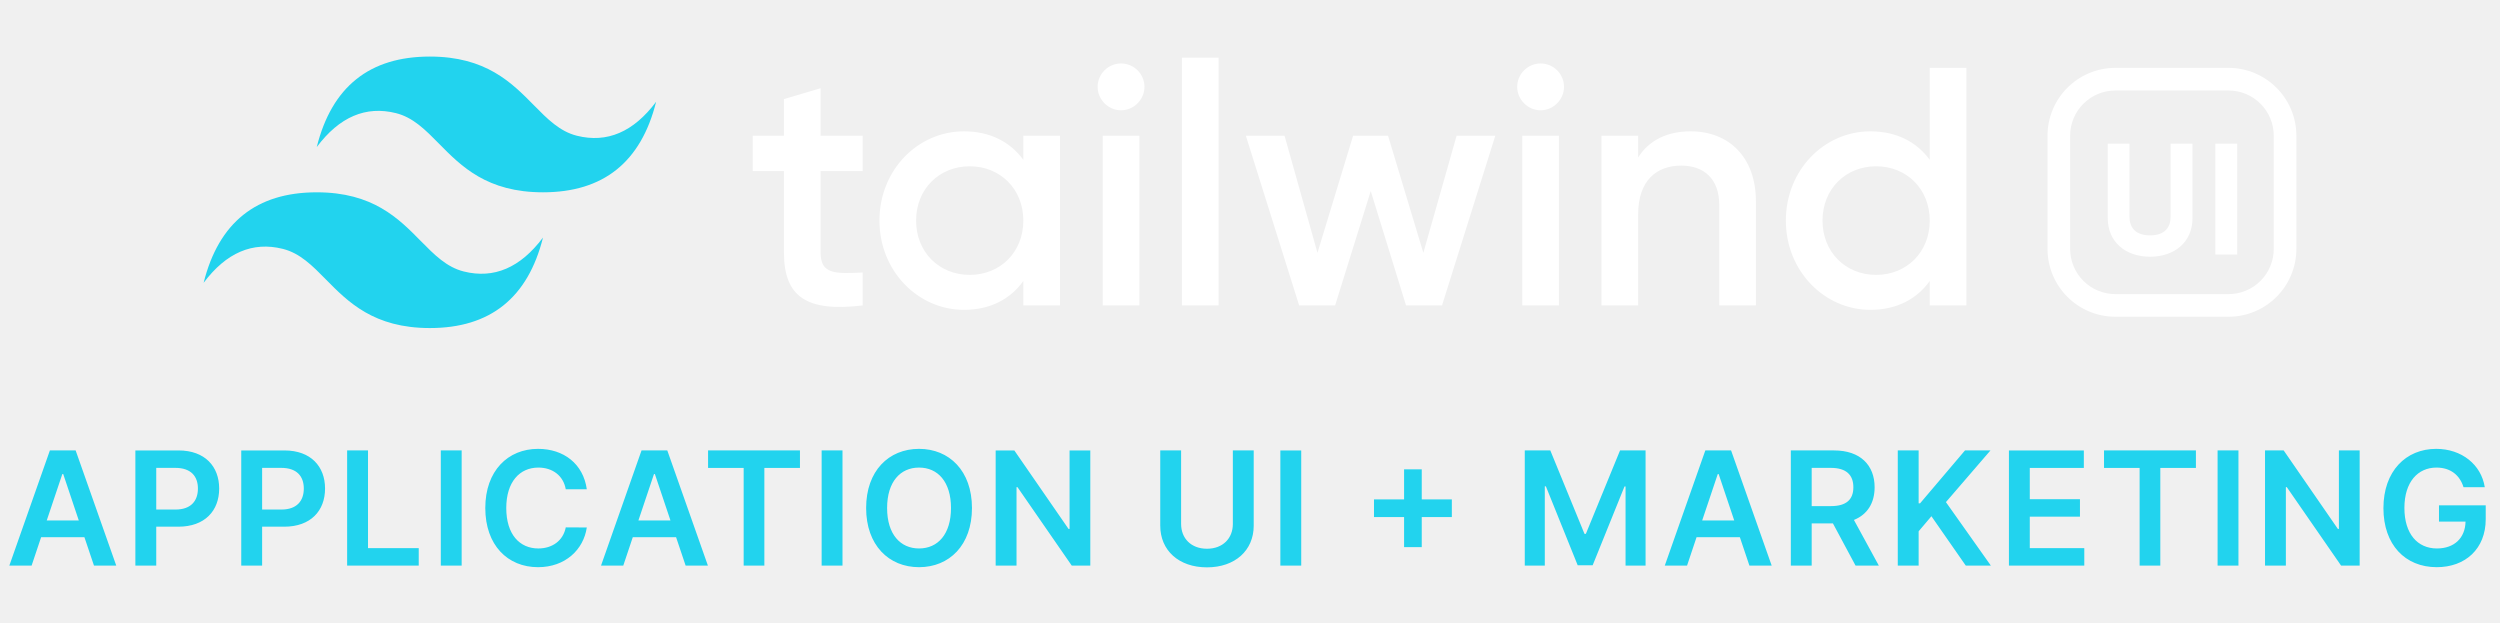
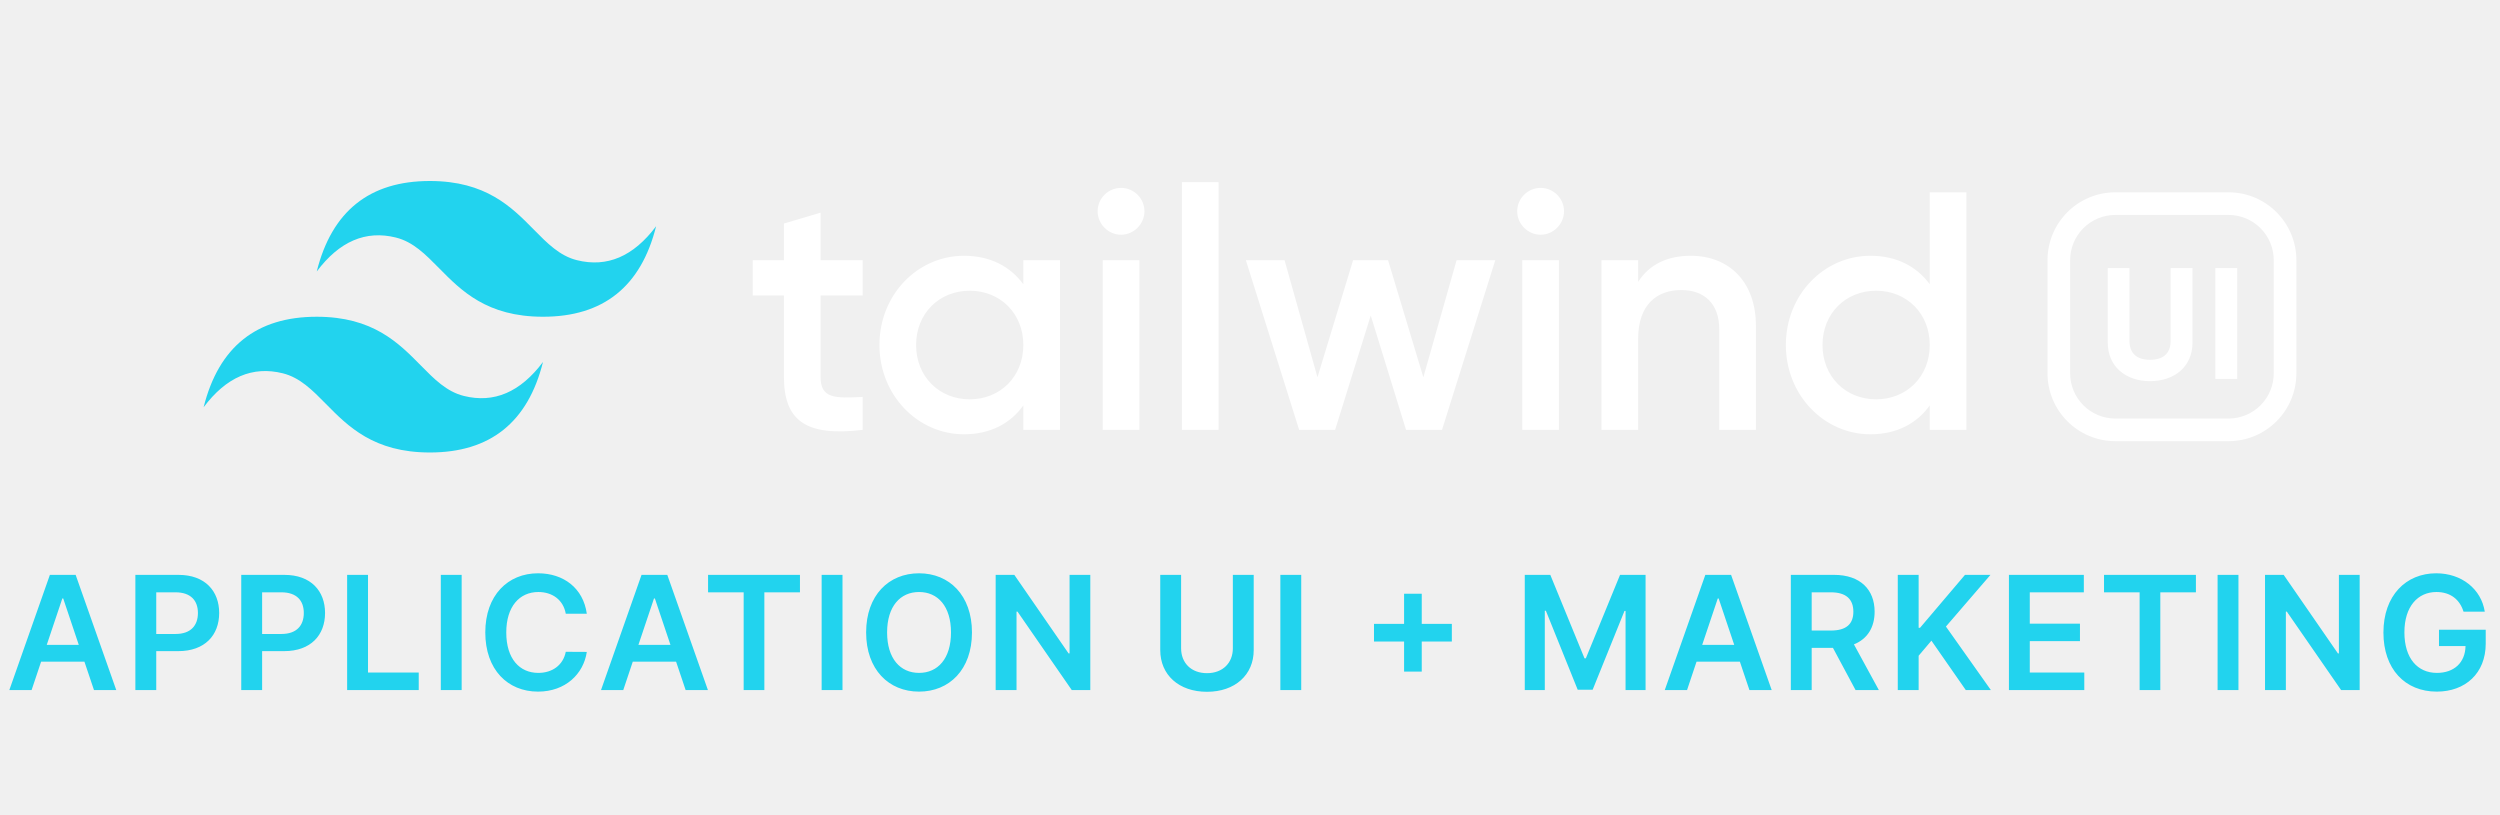
- <svg xmlns="http://www.w3.org/2000/svg" width="221" height="55" fill="none">
-   <path d="M38 5c-5.333 0-8.667 2.667-10 8 2-2.667 4.333-3.667 7-3 1.522.38 2.609 1.484 3.813 2.706C40.773 14.696 43.043 17 48 17c5.333 0 8.667-2.667 10-8-2 2.667-4.333 3.667-7 3-1.521-.38-2.609-1.484-3.813-2.706C45.227 7.304 42.957 5 38 5zM28 17c-5.333 0-8.667 2.667-10 8 2-2.667 4.333-3.667 7-3 1.521.38 2.609 1.484 3.813 2.706C30.773 26.696 33.043 29 38 29c5.333 0 8.667-2.667 10-8-2 2.667-4.333 3.667-7 3-1.521-.38-2.609-1.484-3.813-2.706C35.227 19.304 32.957 17 28 17z" fill="#22D3EE" />
-   <path d="M76.26 15.12V12h-3.72V7.8l-3.24.96V12h-2.76v3.12h2.76v7.2c0 3.9 1.98 5.28 6.96 4.68v-2.91c-2.46.12-3.72.15-3.72-1.77v-7.2h3.72zM90.463 12v2.13c-1.14-1.56-2.91-2.52-5.25-2.52-4.08 0-7.47 3.42-7.47 7.89 0 4.44 3.39 7.89 7.47 7.89 2.34 0 4.11-.96 5.25-2.55V27h3.24V12h-3.24zm-4.74 12.3c-2.7 0-4.74-2.01-4.74-4.8s2.04-4.8 4.74-4.8 4.74 2.01 4.74 4.8-2.04 4.8-4.74 4.8zM99.1 9.75c1.14 0 2.07-.96 2.07-2.07 0-1.14-.93-2.07-2.07-2.07-1.14 0-2.07.93-2.07 2.07 0 1.11.93 2.07 2.07 2.07zM97.48 27h3.24V12h-3.24v15zm7.002 0h3.24V5.1h-3.24V27zm24.282-15l-2.94 10.35-3.12-10.35h-3.09l-3.15 10.35-2.91-10.35h-3.42l4.71 15h3.18l3.15-10.11 3.12 10.11h3.18l4.71-15h-3.42zm7.426-2.25c1.14 0 2.07-.96 2.07-2.07 0-1.14-.93-2.07-2.07-2.07-1.14 0-2.07.93-2.07 2.07 0 1.11.93 2.07 2.07 2.07zM134.57 27h3.24V12h-3.24v15zm14.892-15.39c-2.04 0-3.66.75-4.65 2.31V12h-3.24v15h3.24v-8.04c0-3.06 1.68-4.32 3.81-4.32 2.04 0 3.36 1.2 3.36 3.48V27h3.24v-9.21c0-3.9-2.4-6.18-5.76-6.18zM170.59 6v8.13c-1.14-1.56-2.91-2.52-5.25-2.52-4.08 0-7.47 3.42-7.47 7.89 0 4.44 3.39 7.89 7.47 7.89 2.34 0 4.11-.96 5.25-2.55V27h3.24V6h-3.24zm-4.74 18.3c-2.7 0-4.74-2.01-4.74-4.8s2.04-4.8 4.74-4.8 4.74 2.01 4.74 4.8-2.04 4.8-4.74 4.8z" fill="#fff" />
-   <path fill-rule="evenodd" clip-rule="evenodd" d="M187 8h10a3.999 3.999 0 014 4v10a3.997 3.997 0 01-4 4h-10a3.998 3.998 0 01-4-4V12a3.997 3.997 0 014-4zm-6 4a6 6 0 016-6h10a6.003 6.003 0 016 6v10a6 6 0 01-6 6h-10a6.002 6.002 0 01-6-6V12zm12.816 7.293c0 2.114-1.596 3.402-3.752 3.402-2.142 0-3.738-1.288-3.738-3.402V12.7h1.918v6.44c0 .952.504 1.666 1.82 1.666s1.82-.714 1.82-1.666V12.7h1.932v6.594-.001zm2.021 3.206V12.7h1.932v9.8h-1.932v-.001z" fill="#fff" />
-   <path d="M2.794 50l.84-2.51h3.829L8.308 50h1.969l-3.59-10.182H4.41L.825 50h1.97zm1.338-3.992l1.377-4.102h.08l1.376 4.102H4.132zM11.967 50h1.845v-3.44h1.949c2.351 0 3.614-1.412 3.614-3.371 0-1.944-1.248-3.37-3.59-3.37h-3.818V50zm1.845-4.957V41.36h1.69c1.382 0 1.994.746 1.994 1.83s-.612 1.854-1.984 1.854h-1.7zM21.327 50h1.845v-3.44h1.949c2.351 0 3.614-1.412 3.614-3.371 0-1.944-1.248-3.37-3.59-3.37h-3.818V50zm1.845-4.957V41.36h1.69c1.382 0 1.994.746 1.994 1.83s-.612 1.854-1.984 1.854h-1.7zM30.687 50h6.329v-1.546h-4.484v-8.636h-1.845V50zm10.124-10.182h-1.844V50h1.844V39.818zm11.063 3.436c-.314-2.262-2.053-3.575-4.31-3.575-2.66 0-4.664 1.939-4.664 5.23 0 3.286 1.979 5.23 4.663 5.23 2.422 0 4.027-1.566 4.31-3.51l-1.859-.01c-.233 1.194-1.208 1.865-2.426 1.865-1.65 0-2.834-1.238-2.834-3.575 0-2.297 1.174-3.575 2.84-3.575 1.237 0 2.207.701 2.42 1.92h1.86zM55.097 50l.84-2.51h3.829L60.61 50h1.969l-3.59-10.182h-2.277L53.13 50h1.968zm1.338-3.992l1.377-4.102h.08l1.377 4.102h-2.834zm6.158-4.644h3.147V50h1.83v-8.636h3.146v-1.546h-8.123v1.546zm11.884-1.546h-1.845V50h1.845V39.818zm11.445 5.091c0-3.291-2.008-5.23-4.678-5.23-2.675 0-4.678 1.939-4.678 5.23 0 3.286 2.003 5.23 4.678 5.23 2.67 0 4.678-1.939 4.678-5.23zm-1.854 0c0 2.317-1.164 3.575-2.824 3.575-1.656 0-2.824-1.258-2.824-3.575s1.168-3.575 2.824-3.575c1.66 0 2.824 1.258 2.824 3.575zm12.315-5.09H94.55v6.94h-.09l-4.793-6.94h-1.65V50h1.844v-6.935h.085L94.743 50h1.64V39.818zm12.601 0v6.497c0 1.278-.89 2.192-2.287 2.192-1.402 0-2.287-.914-2.287-2.192v-6.498h-1.844v6.652c0 2.188 1.64 3.684 4.131 3.684 2.481 0 4.131-1.496 4.131-3.684v-6.652h-1.844zm6.044 0h-1.845V50h1.845V39.818zm9.093 8.55h1.561v-2.66h2.66v-1.56h-2.66v-2.66h-1.561v2.66h-2.66v1.56h2.66v2.66zm10.669-8.55V50h1.77v-7.01h.095l2.813 6.98h1.323l2.814-6.965h.094V50h1.77V39.818h-2.257l-3.023 7.378h-.119l-3.023-7.378h-2.257zM149.135 50l.84-2.51h3.829l.845 2.51h1.968l-3.589-10.182h-2.277L147.166 50h1.969zm1.338-3.992l1.377-4.102h.079l1.377 4.102h-2.833zM158.309 50h1.844v-3.729h1.879L164.031 50h2.058l-2.202-4.037c1.198-.482 1.829-1.506 1.829-2.888 0-1.944-1.253-3.257-3.589-3.257h-3.818V50zm1.844-5.26v-3.38h1.69c1.377 0 1.994.63 1.994 1.715 0 1.083-.617 1.665-1.984 1.665h-1.7zm7.611 5.26h1.844v-3.033l1.129-1.332L173.775 50h2.217l-3.972-5.613 3.937-4.569h-2.252l-3.972 4.678h-.125v-4.678h-1.844V50zm9.825 0h6.662v-1.546h-4.818v-2.78h4.435V44.13h-4.435v-2.765h4.778v-1.546h-6.622V50zm8.406-8.636h3.147V50h1.83v-8.636h3.147v-1.546h-8.124v1.546zm11.884-1.546h-1.844V50h1.844V39.818zm10.715 0h-1.835v6.94h-.089l-4.793-6.94h-1.65V50h1.844v-6.935h.084L206.953 50h1.641V39.818zm9.181 3.252h1.879c-.313-1.999-2.044-3.391-4.296-3.391-2.664 0-4.663 1.959-4.663 5.24 0 3.222 1.909 5.22 4.718 5.22 2.521 0 4.325-1.62 4.325-4.245V44.67h-4.131v1.442h2.346c-.029 1.452-.999 2.372-2.53 2.372-1.705 0-2.874-1.278-2.874-3.585 0-2.292 1.189-3.565 2.834-3.565 1.228 0 2.063.657 2.392 1.736z" fill="#22D3EE" />
+ <svg xmlns="http://www.w3.org/2000/svg" fill="none" viewBox="0 0 221 72">
+   <path fill="#22D3EE" d="M38 16c-5.333 0-8.667 2.667-10 8 2-2.667 4.333-3.667 7-3 1.522.38 2.609 1.484 3.813 2.706C40.773 25.696 43.043 28 48 28c5.333 0 8.667-2.667 10-8-2 2.667-4.333 3.667-7 3-1.521-.38-2.609-1.484-3.813-2.706C45.227 18.304 42.957 16 38 16zM28 28c-5.333 0-8.667 2.667-10 8 2-2.667 4.333-3.667 7-3 1.521.38 2.609 1.484 3.813 2.706C30.773 37.696 33.043 40 38 40c5.333 0 8.667-2.667 10-8-2 2.667-4.333 3.667-7 3-1.521-.38-2.609-1.484-3.813-2.706C35.227 30.304 32.957 28 28 28z" />
+   <path fill="#fff" d="M76.26 26.12V23h-3.72v-4.2l-3.24.96V23h-2.76v3.12h2.76v7.2c0 3.9 1.98 5.28 6.96 4.68v-2.91c-2.46.12-3.72.15-3.72-1.77v-7.2h3.72zM90.463 23v2.13c-1.14-1.56-2.91-2.52-5.25-2.52-4.08 0-7.47 3.42-7.47 7.89 0 4.44 3.39 7.89 7.47 7.89 2.34 0 4.11-.96 5.25-2.55V38h3.24V23h-3.24zm-4.74 12.3c-2.7 0-4.74-2.01-4.74-4.8s2.04-4.8 4.74-4.8 4.74 2.01 4.74 4.8-2.04 4.8-4.74 4.8zM99.1 20.75c1.14 0 2.07-.96 2.07-2.07 0-1.14-.93-2.07-2.07-2.07-1.14 0-2.07.93-2.07 2.07 0 1.11.93 2.07 2.07 2.07zM97.48 38h3.24V23h-3.24v15zm7.002 0h3.24V16.1h-3.24V38zm24.282-15l-2.94 10.35-3.12-10.35h-3.09l-3.15 10.35-2.91-10.35h-3.42l4.71 15h3.18l3.15-10.11 3.12 10.11h3.18l4.71-15h-3.42zm7.426-2.25c1.14 0 2.07-.96 2.07-2.07 0-1.14-.93-2.07-2.07-2.07-1.14 0-2.07.93-2.07 2.07 0 1.11.93 2.07 2.07 2.07zM134.57 38h3.24V23h-3.24v15zm14.892-15.39c-2.04 0-3.66.75-4.65 2.31V23h-3.24v15h3.24v-8.04c0-3.06 1.68-4.32 3.81-4.32 2.04 0 3.36 1.2 3.36 3.48V38h3.24v-9.21c0-3.9-2.4-6.18-5.76-6.18zM170.59 17v8.13c-1.14-1.56-2.91-2.52-5.25-2.52-4.08 0-7.47 3.42-7.47 7.89 0 4.44 3.39 7.89 7.47 7.89 2.34 0 4.11-.96 5.25-2.55V38h3.24V17h-3.24zm-4.74 18.3c-2.7 0-4.74-2.01-4.74-4.8s2.04-4.8 4.74-4.8 4.74 2.01 4.74 4.8-2.04 4.8-4.74 4.8z" />
+   <path fill="#fff" fill-rule="evenodd" d="M187 19h10a3.998 3.998 0 014 4v10a3.997 3.997 0 01-4 4h-10a3.998 3.998 0 01-4-4V23a3.997 3.997 0 014-4zm-6 4a6 6 0 016-6h10a6.002 6.002 0 016 6v10a6 6 0 01-6 6h-10a6.002 6.002 0 01-6-6V23zm12.816 7.293c0 2.114-1.596 3.402-3.752 3.402-2.142 0-3.738-1.288-3.738-3.402V23.7h1.918v6.44c0 .952.504 1.666 1.82 1.666s1.82-.714 1.82-1.666V23.7h1.932v6.594-.001zm2.021 3.206V23.7h1.932v9.8h-1.932v-.001z" clip-rule="evenodd" />
+   <path fill="#22D3EE" d="M2.794 61l.84-2.51h3.829L8.308 61h1.969l-3.59-10.182H4.41L.825 61h1.97zm1.338-3.992l1.377-4.102h.08l1.376 4.102H4.132zM11.967 61h1.845v-3.44h1.949c2.351 0 3.614-1.412 3.614-3.371 0-1.944-1.248-3.37-3.59-3.37h-3.818V61zm1.845-4.957V52.36h1.69c1.382 0 1.994.746 1.994 1.83s-.612 1.854-1.984 1.854h-1.7zM21.327 61h1.845v-3.44h1.949c2.351 0 3.614-1.412 3.614-3.371 0-1.944-1.248-3.37-3.59-3.37h-3.818V61zm1.845-4.957V52.36h1.69c1.382 0 1.994.746 1.994 1.83s-.612 1.854-1.984 1.854h-1.7zM30.687 61h6.329v-1.546h-4.484v-8.636h-1.845V61zm10.124-10.182h-1.844V61h1.844V50.818zm11.063 3.436c-.314-2.262-2.053-3.575-4.31-3.575-2.66 0-4.664 1.939-4.664 5.23 0 3.286 1.979 5.23 4.663 5.23 2.422 0 4.027-1.566 4.31-3.51l-1.859-.01c-.233 1.194-1.208 1.865-2.426 1.865-1.65 0-2.834-1.238-2.834-3.575 0-2.297 1.174-3.575 2.84-3.575 1.237 0 2.207.701 2.42 1.92h1.86zM55.097 61l.84-2.51h3.829L60.61 61h1.969l-3.59-10.182h-2.277L53.13 61h1.968zm1.338-3.992l1.377-4.102h.08l1.377 4.102h-2.834zm6.158-4.644h3.147V61h1.83v-8.636h3.146v-1.546h-8.123v1.546zm11.884-1.546h-1.845V61h1.845V50.818zm11.445 5.091c0-3.291-2.008-5.23-4.678-5.23-2.675 0-4.678 1.939-4.678 5.23 0 3.286 2.003 5.23 4.678 5.23 2.67 0 4.678-1.939 4.678-5.23zm-1.854 0c0 2.317-1.164 3.575-2.824 3.575-1.656 0-2.824-1.258-2.824-3.575s1.168-3.575 2.824-3.575c1.66 0 2.824 1.258 2.824 3.575zm12.315-5.09H94.55v6.94h-.09l-4.793-6.94h-1.65V61h1.844v-6.935h.085L94.743 61h1.64V50.818zm12.601 0v6.497c0 1.278-.89 2.192-2.287 2.192-1.402 0-2.287-.914-2.287-2.192v-6.498h-1.844v6.652c0 2.188 1.64 3.684 4.131 3.684 2.481 0 4.131-1.496 4.131-3.684v-6.652h-1.844zm6.044 0h-1.845V61h1.845V50.818zm9.093 8.55h1.561v-2.66h2.66v-1.56h-2.66v-2.66h-1.561v2.66h-2.66v1.56h2.66v2.66zm10.669-8.55V61h1.77v-7.01h.095l2.813 6.98h1.323l2.814-6.965h.094V61h1.77V50.818h-2.257l-3.023 7.378h-.119l-3.023-7.378h-2.257zM149.135 61l.84-2.51h3.829l.845 2.51h1.968l-3.589-10.182h-2.277L147.166 61h1.969zm1.338-3.992l1.377-4.102h.079l1.377 4.102h-2.833zM158.309 61h1.844v-3.729h1.879L164.031 61h2.058l-2.202-4.037c1.198-.482 1.829-1.506 1.829-2.888 0-1.944-1.253-3.257-3.589-3.257h-3.818V61zm1.844-5.26v-3.38h1.69c1.377 0 1.994.63 1.994 1.715 0 1.083-.617 1.665-1.984 1.665h-1.7zm7.611 5.26h1.844v-3.033l1.129-1.332L173.775 61h2.217l-3.972-5.613 3.937-4.569h-2.252l-3.972 4.678h-.125v-4.678h-1.844V61zm9.825 0h6.662v-1.546h-4.818v-2.78h4.435V55.13h-4.435v-2.765h4.778v-1.546h-6.622V61zm8.406-8.636h3.147V61h1.83v-8.636h3.147v-1.546h-8.124v1.546zm11.884-1.546h-1.844V61h1.844V50.818zm10.715 0h-1.835v6.94h-.089l-4.793-6.94h-1.65V61h1.844v-6.935h.084L206.953 61h1.641V50.818zm9.181 3.252h1.879c-.313-1.999-2.044-3.391-4.296-3.391-2.664 0-4.663 1.959-4.663 5.24 0 3.222 1.909 5.22 4.718 5.22 2.521 0 4.325-1.62 4.325-4.245V55.67h-4.131v1.442h2.346c-.029 1.452-.999 2.372-2.53 2.372-1.705 0-2.874-1.278-2.874-3.585 0-2.292 1.189-3.565 2.834-3.565 1.228 0 2.063.657 2.392 1.736z" />
</svg>
